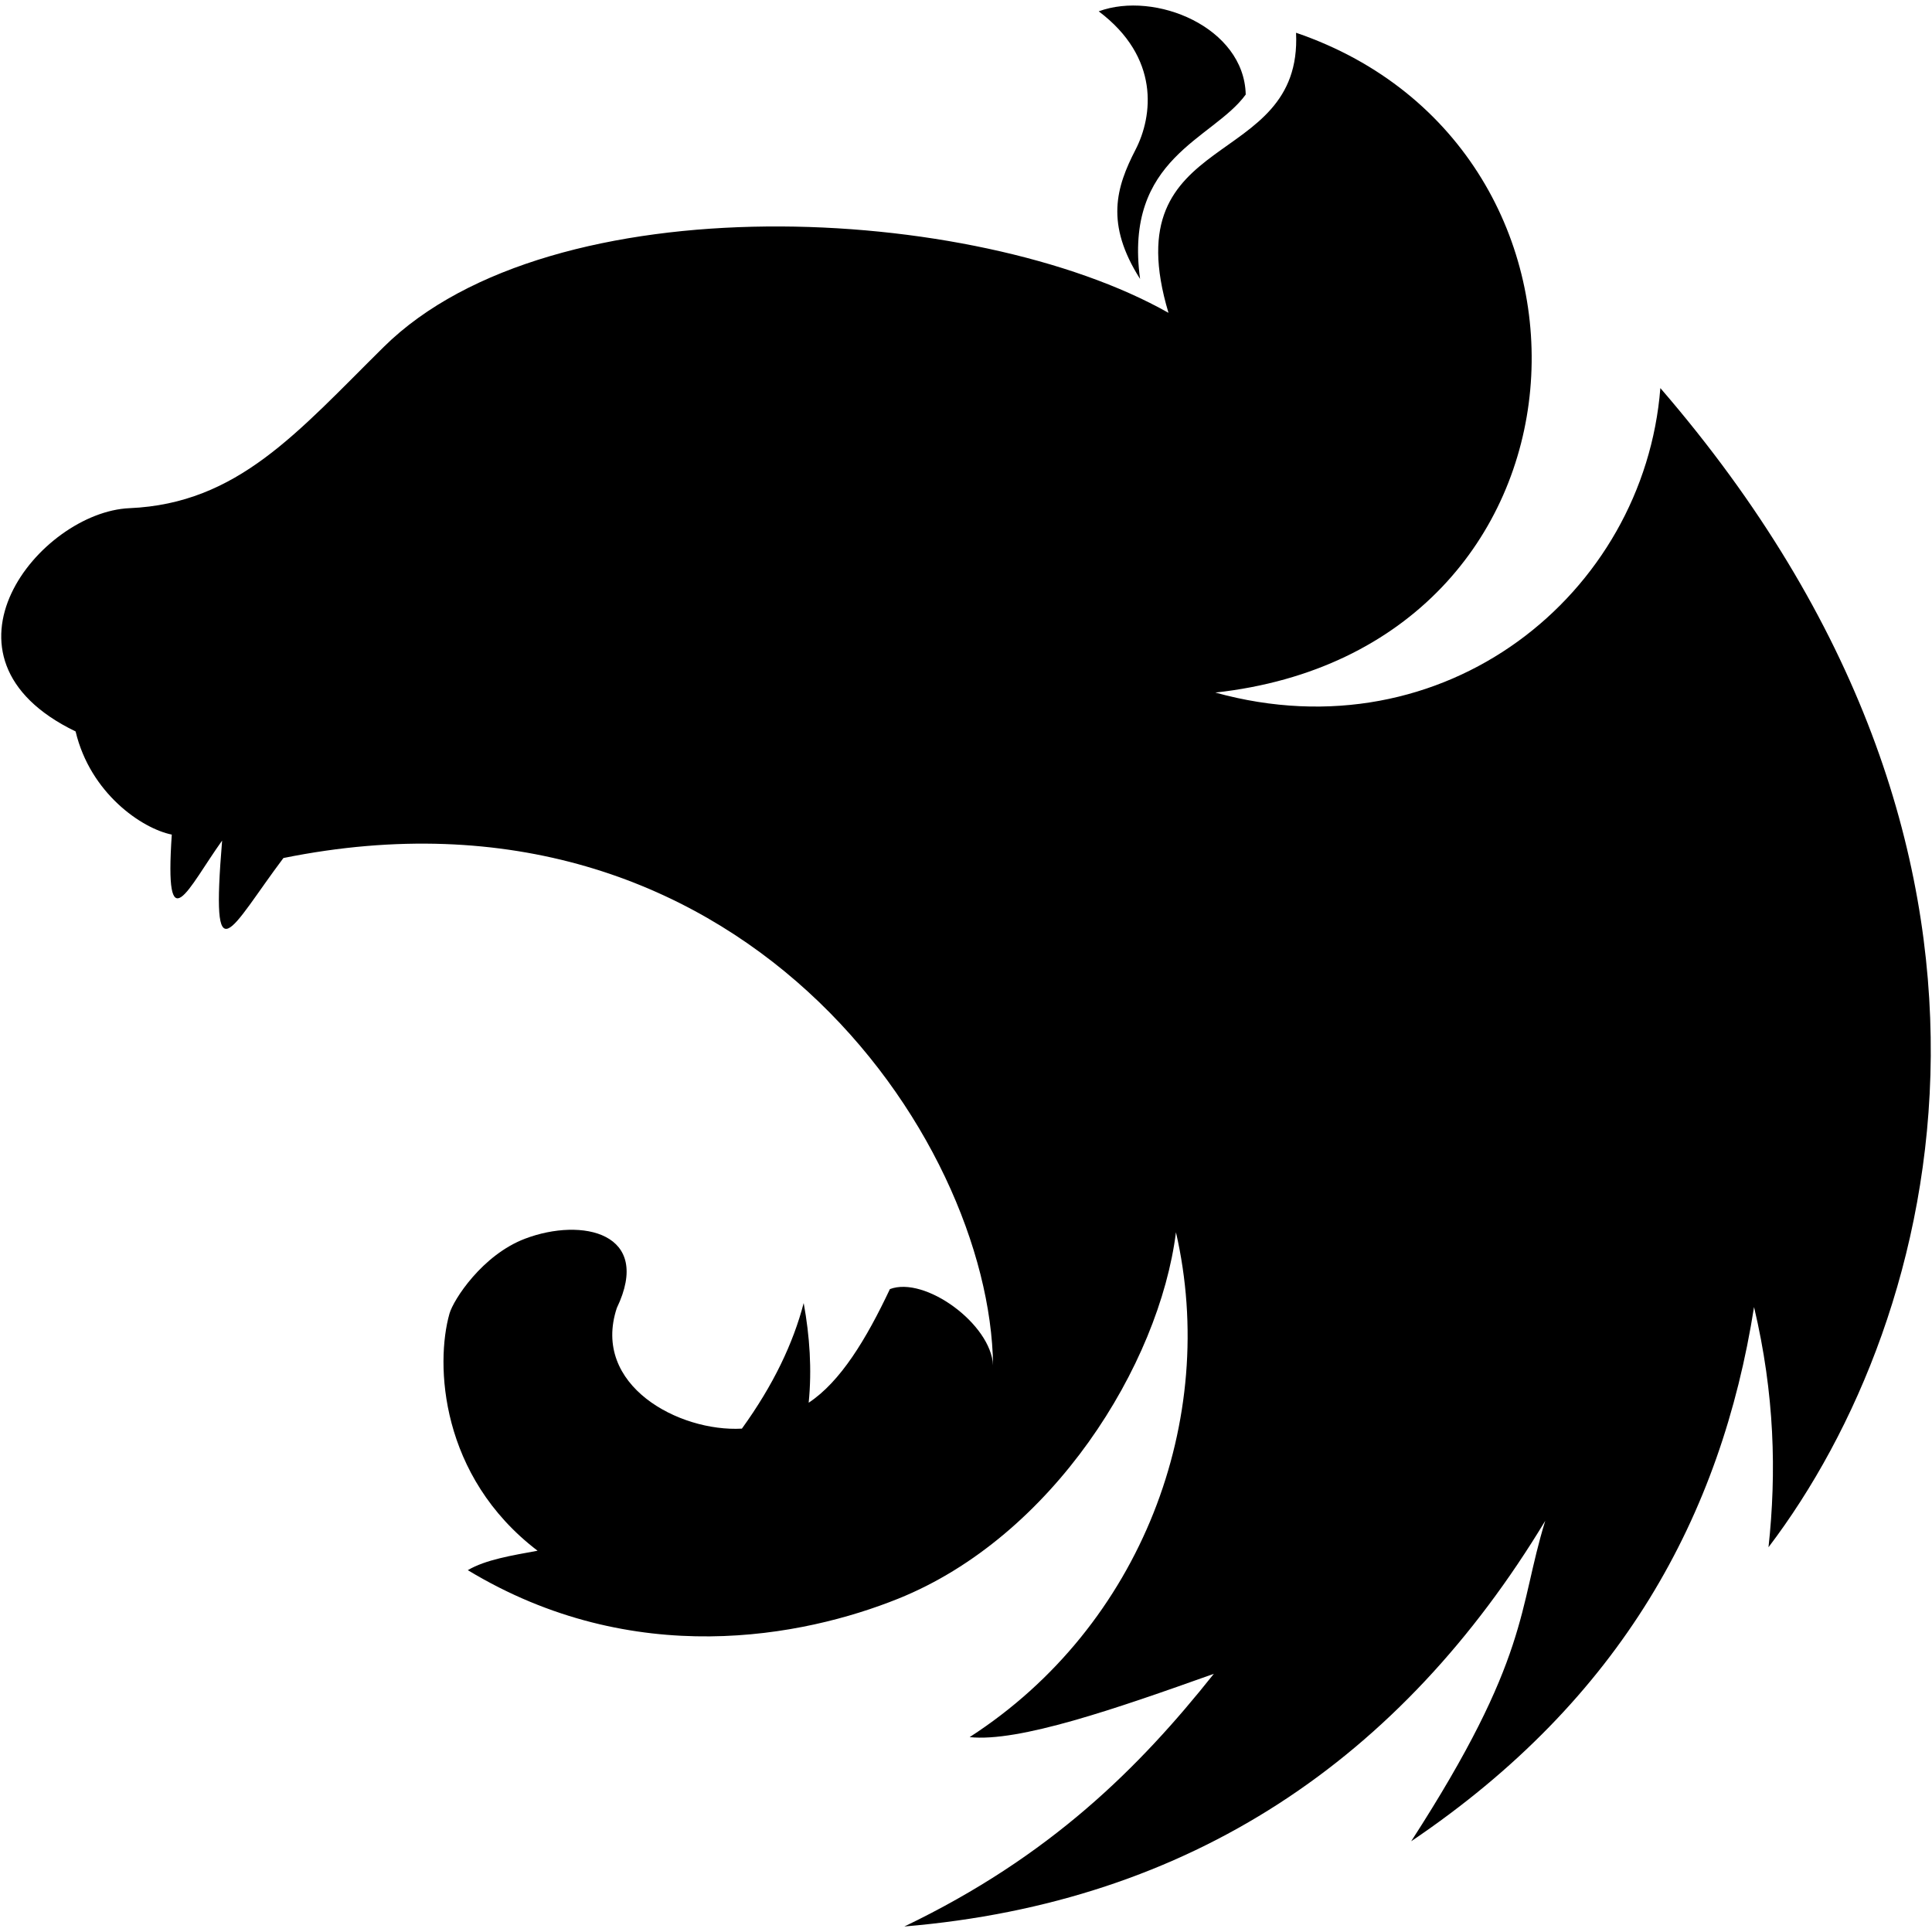
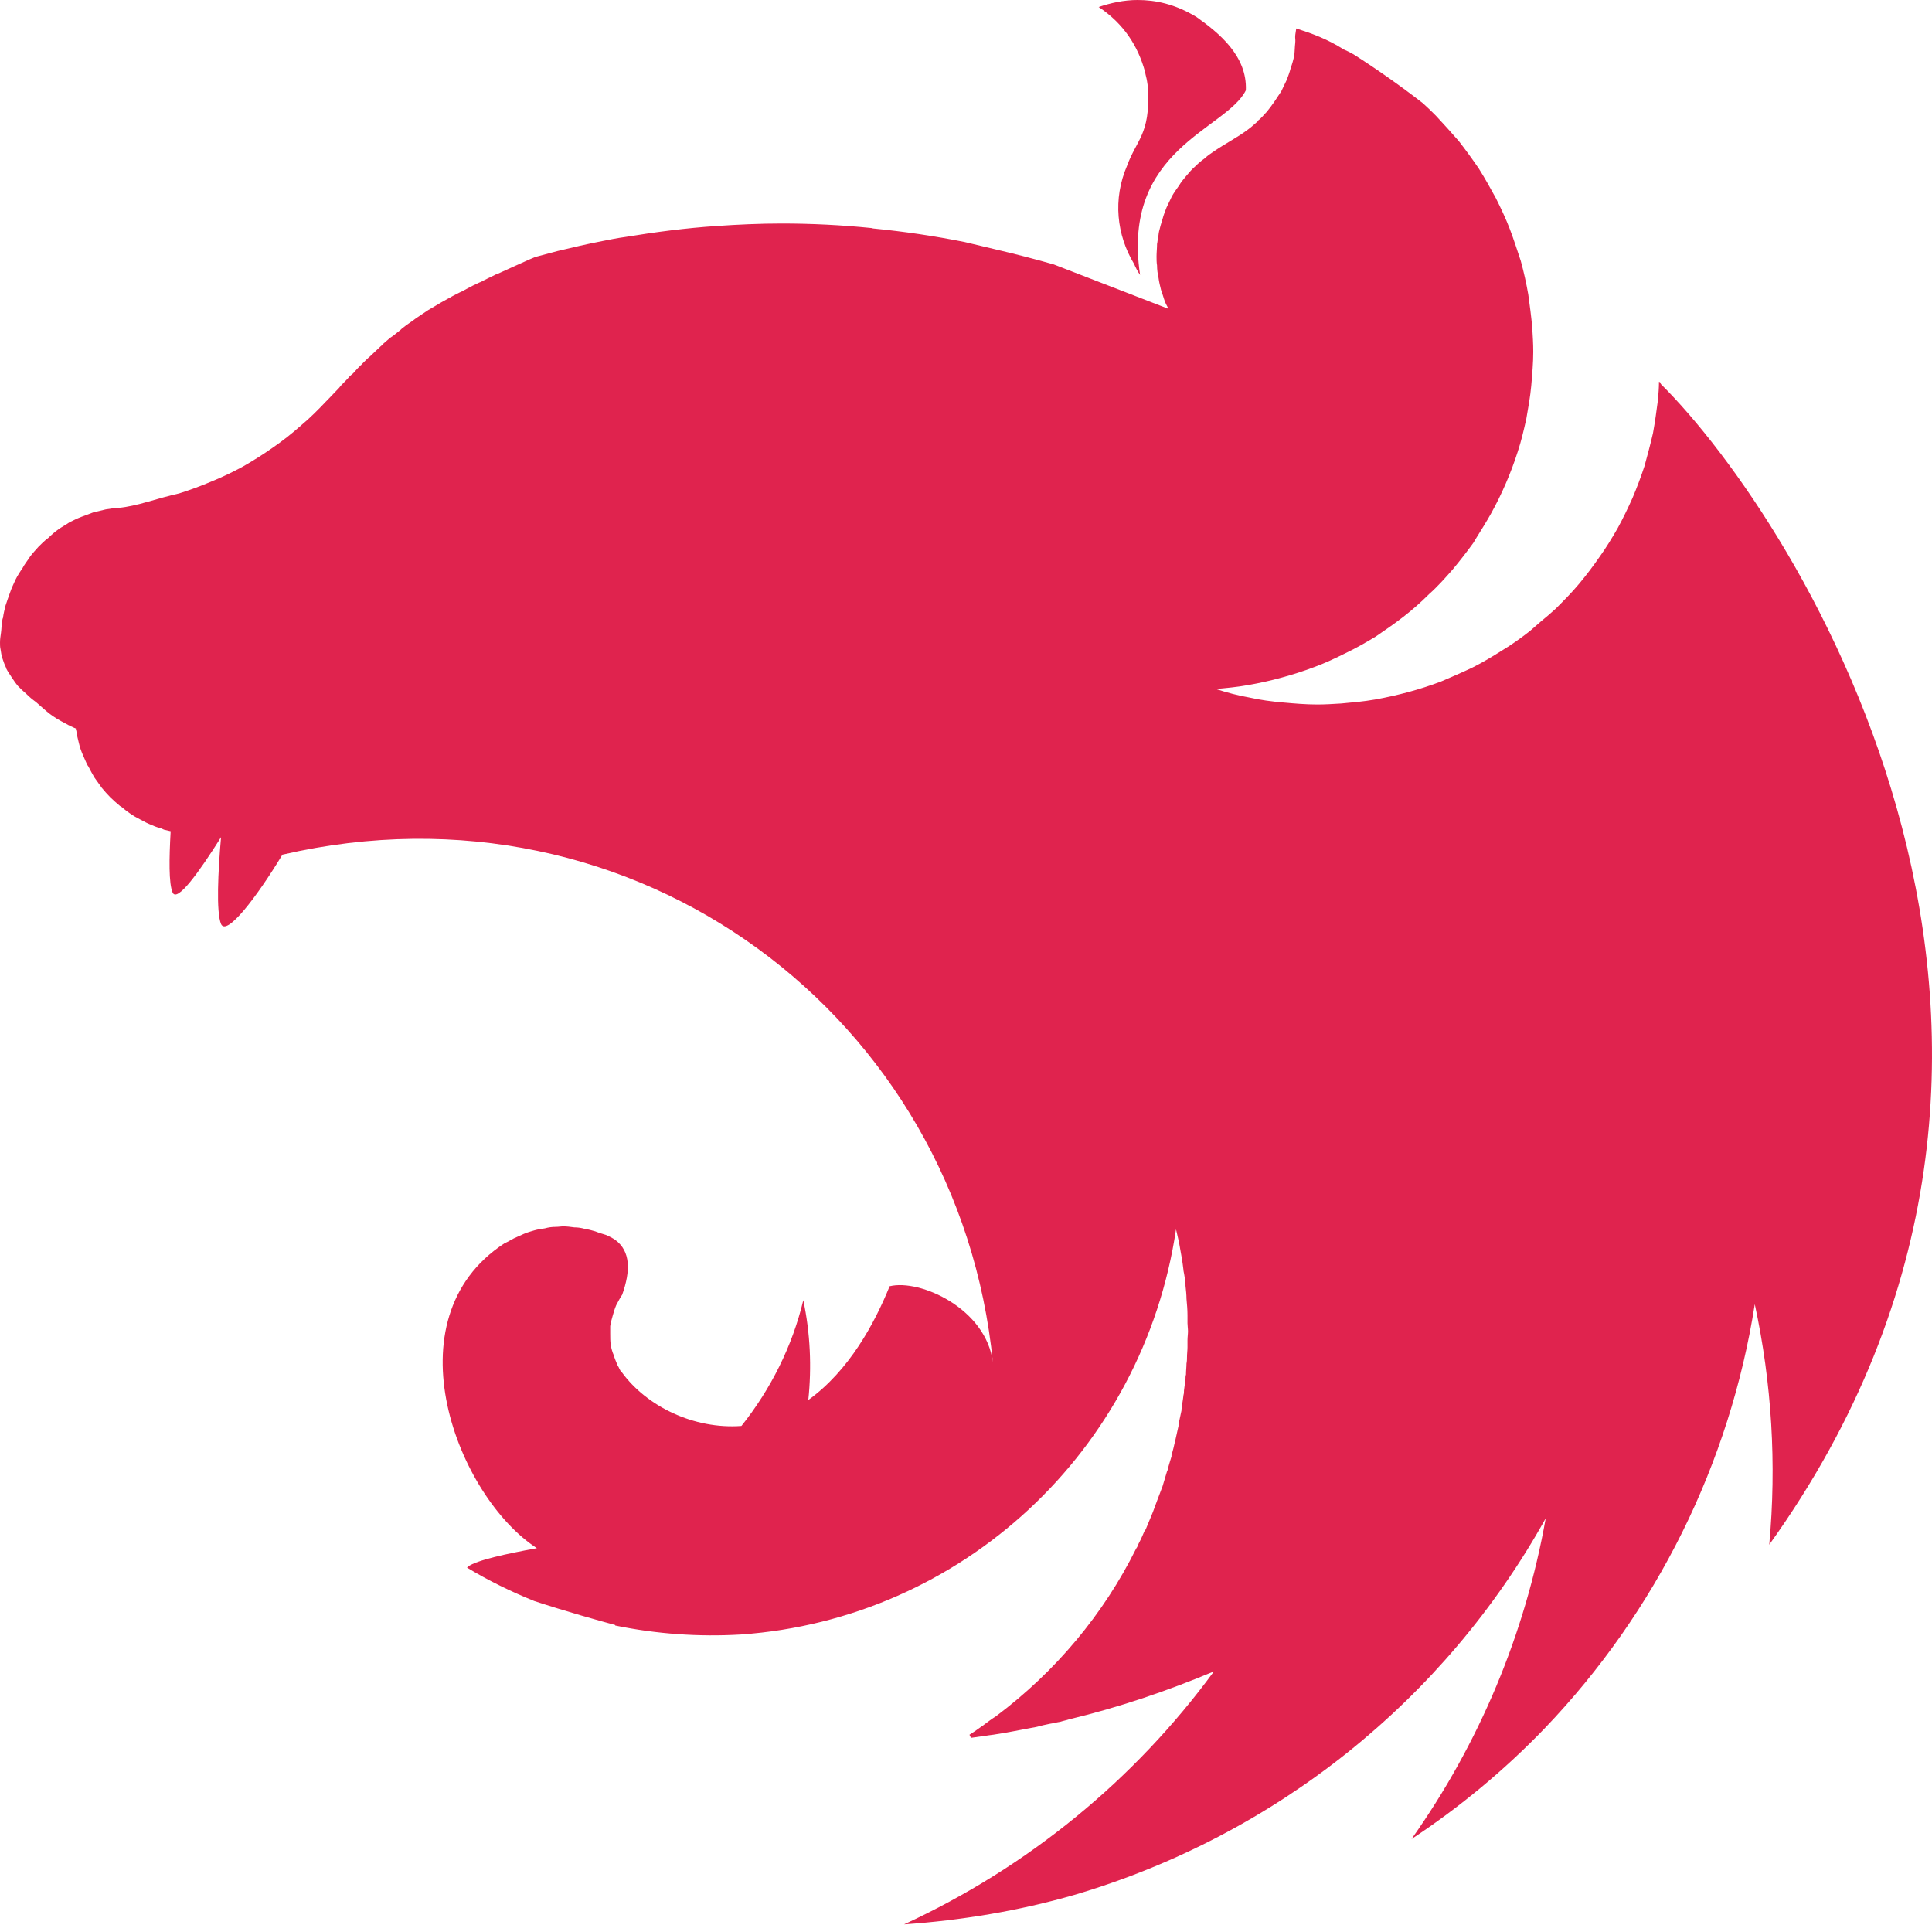
- <svg xmlns="http://www.w3.org/2000/svg" version="1.1" width="512px" height="512px">
-   <path d="m302.132 73.922c-9.305-14.646-6.329-24.304-1.194-34.275 4.597-8.926 6.474-24.437-9.768-36.645 14.955-5.504 38.553 4.228 38.96 22.055-8.678 11.941-32.382 16.685-27.998 48.865zm107.371 329.114c-7.261 23.535-3.95 36.057-35.526 84.92 55.829-37.688 82.169-86.349 90.863-141.577 5.459 23.029 5.974 43.918 3.83 63.657 46.264-60.908 77.963-183.728-28.659-307.19-4.289 54.573-57.068 97.542-117.937 80.693 104.366-11.505 111.055-144.214 21.395-174.858 1.751 36.92-48.622 24.831-33.808 74.222-51.308-29.029-163.408-34.995-207.974 9.046-22.974 22.704-38.656 41.481-67.369 42.722-23.708 1.024-55.013 39.494-14.282 59.169 3.89 16.394 17.562 25.73 25.489 27.338-1.972 29.195 4.239 14.31 13.339 1.585-3.058 36.905 1.981 23.61 16.244 4.622 120.669-24.404 187.311 74.003 188.064 134.445-0.53-10.966-18.061-23.719-27.338-20.206-6.268 13.279-13.098 24.551-21.527 30.111 0.881-8.805 0.28-17.609-1.321-26.414-2.779 10.647-8.012 21.703-16.376 33.281-16.637 0.929-39.923-11.447-33.149-31.96 9.555-19.95-9.186-24.098-24.285-18.387-11.345 4.292-19.011 16.178-20.06 19.874-3.784 13.331-2.539 43.094 23.346 62.83-6.786 1.25-13.753 2.363-18.489 5.15 44.033 26.631 88.977 17.633 114.005 7.584 40.978-16.453 69.241-61.994 73.663-97.125 11.374 49.414-9.003 104.332-54.678 133.785 13.049 1.382 38.593-7.459 64.714-16.773-19.746 24.85-43.349 48.414-82.014 66.958 76.157-6.379 131.863-44.618 169.839-107.503" />
+ <svg xmlns="http://www.w3.org/2000/svg" width="256" height="255" preserveAspectRatio="xMidYMid meet" viewBox="0 0 256 255" style="-ms-transform: rotate(360deg); -webkit-transform: rotate(360deg); transform: rotate(360deg);">
+   <path d="M150.736 0c-1.851 0-3.57.397-5.157.926c3.372 2.247 5.223 5.222 6.148 8.594c.067.463.199.794.265 1.256c.066.397.132.794.132 1.19c.265 5.818-1.52 6.545-2.777 9.983c-1.917 4.43-1.388 9.19.926 13.024c.198.463.463.992.793 1.455c-2.512-16.727 11.438-19.239 14.016-24.462c.198-4.561-3.57-7.603-6.545-9.718C155.694.528 153.116 0 150.736 0zm21.023 3.768c-.264 1.521-.066 1.124-.132 1.918c-.066.529-.066 1.19-.132 1.719c-.132.528-.264 1.057-.463 1.586c-.132.53-.33 1.058-.528 1.587c-.265.529-.463.992-.728 1.52c-.198.265-.33.53-.529.794l-.396.595c-.33.463-.661.926-.992 1.322c-.397.397-.727.86-1.19 1.19v.066c-.397.331-.793.728-1.256 1.058c-1.388 1.058-2.975 1.851-4.43 2.843c-.462.33-.925.595-1.322.992c-.463.33-.86.66-1.256 1.058c-.463.396-.793.793-1.19 1.256c-.33.396-.727.86-.992 1.322c-.33.463-.66.925-.925 1.388c-.265.53-.463.992-.728 1.52c-.198.53-.396.993-.528 1.521c-.199.595-.331 1.124-.463 1.653c-.066.265-.066.595-.132.86c-.067.264-.067.529-.132.793c0 .529-.067 1.124-.067 1.653c0 .397 0 .793.067 1.19c0 .529.066 1.058.198 1.653c.066.529.198 1.057.33 1.586c.199.53.331 1.058.53 1.587c.131.33.33.661.462.926L139.63 35.04a163.425 163.425 0 0 0-7.669-1.984l-4.165-.991c-3.967-.794-8-1.389-12.032-1.785c-.132 0-.199-.067-.33-.067a118.206 118.206 0 0 0-11.835-.595c-2.909 0-5.818.132-8.66.33c-4.034.265-8.066.794-12.1 1.455c-.991.133-1.983.331-2.974.53c-2.05.396-4.033.859-5.95 1.322l-2.976.793c-.991.397-1.917.86-2.842 1.256l-2.182.992c-.132.066-.265.066-.33.132c-.662.33-1.257.595-1.852.925a3.22 3.22 0 0 0-.463.199c-.727.33-1.454.727-2.049 1.058c-.463.198-.926.462-1.322.66a5.96 5.96 0 0 1-.595.331c-.595.33-1.19.661-1.72.992c-.594.33-1.123.661-1.586.992c-.463.33-.925.595-1.322.925c-.066.066-.132.066-.199.132c-.396.265-.859.595-1.256.926l-.132.132l-.991.793c-.133.067-.265.199-.397.265c-.33.264-.661.595-.992.86c-.066.131-.198.198-.264.264c-.397.397-.794.727-1.19 1.124c-.067 0-.067.066-.132.132c-.397.33-.794.727-1.19 1.124c-.067.066-.067.132-.133.132c-.33.33-.66.661-.991 1.058c-.132.132-.33.264-.463.396c-.33.397-.727.794-1.124 1.19c-.066.133-.198.199-.265.331c-.528.529-.991 1.058-1.52 1.587l-.198.198c-1.058 1.124-2.182 2.248-3.372 3.24a37.581 37.581 0 0 1-3.703 2.909a49.985 49.985 0 0 1-3.966 2.512a40.292 40.292 0 0 1-4.165 1.983a47.626 47.626 0 0 1-4.298 1.587c-2.776.595-5.62 1.719-8.065 1.917c-.53 0-1.124.132-1.653.198c-.595.133-1.124.265-1.653.397l-1.587.595c-.529.198-1.057.463-1.586.727c-.463.33-.992.595-1.455.926c-.463.33-.925.727-1.322 1.124c-.463.33-.926.793-1.322 1.19c-.397.463-.794.86-1.124 1.322c-.33.529-.727.992-.992 1.52c-.33.464-.661.992-.926 1.521c-.264.595-.528 1.124-.727 1.72a50.953 50.953 0 0 0-.595 1.718c-.132.529-.264 1.058-.33 1.587c0 .066-.067.132-.067.198c-.132.595-.132 1.389-.198 1.785c-.066.463-.132.86-.132 1.322c0 .265 0 .595.066.86c.066.463.132.86.265 1.256c.132.397.264.793.463 1.19v.066c.198.397.462.794.727 1.19c.264.397.529.794.86 1.19c.33.33.726.728 1.123 1.058c.397.397.794.727 1.256 1.058c1.587 1.388 1.984 1.851 4.033 2.909c.33.198.661.33 1.058.529c.066 0 .132.066.198.066c0 .132 0 .198.067.33c.066.53.198 1.058.33 1.587c.132.595.33 1.124.529 1.587c.198.397.33.793.529 1.19c.066.132.132.265.198.33c.265.53.53.992.794 1.455l.991 1.388c.33.397.727.86 1.124 1.257c.397.396.794.727 1.256 1.123c0 0 .067.067.132.067c.397.33.794.66 1.19.925c.463.33.926.595 1.455.86c.463.264.992.529 1.52.727c.397.198.86.33 1.323.463c.066.066.132.066.264.132c.265.066.595.132.86.198c-.199 3.57-.265 6.942.264 8.132c.595 1.322 3.504-2.71 6.413-7.338c-.396 4.561-.66 9.916 0 11.503c.727 1.653 4.694-3.504 8.132-9.19c46.874-10.842 89.648 21.553 94.144 67.303c-.86-7.14-9.652-11.107-13.685-10.115c-1.984 4.892-5.355 11.173-10.776 15.073c.462-4.363.264-8.859-.662-13.222c-1.454 6.082-4.297 11.768-8.198 16.66c-6.28.463-12.56-2.578-15.867-7.14c-.264-.198-.33-.595-.528-.86c-.199-.462-.397-.925-.53-1.388a5.488 5.488 0 0 1-.396-1.388c-.066-.463-.066-.926-.066-1.455v-.991c.066-.463.198-.926.33-1.389c.132-.462.265-.925.463-1.388c.265-.463.463-.926.793-1.388c1.124-3.174 1.124-5.752-.925-7.273a7.53 7.53 0 0 0-1.256-.66c-.265-.067-.595-.2-.86-.265c-.198-.067-.33-.133-.529-.199c-.462-.132-.925-.264-1.388-.33a5.037 5.037 0 0 0-1.388-.199c-.463-.066-.992-.132-1.455-.132c-.33 0-.66.066-.992.066c-.528 0-.991.067-1.454.199c-.463.066-.926.132-1.388.264c-.463.132-.926.265-1.389.463c-.462.198-.86.397-1.322.595c-.397.198-.793.463-1.256.661c-15.404 10.05-6.215 33.585 4.297 40.395c-3.967.727-8 1.587-9.123 2.446l-.132.132c2.842 1.72 5.817 3.174 8.925 4.43c4.231 1.388 8.727 2.644 10.71 3.173v.066a63.96 63.96 0 0 0 16.66 1.19c29.288-2.05 53.287-24.329 57.65-53.683c.132.595.265 1.124.397 1.719c.198 1.19.463 2.446.595 3.702v.067c.132.595.198 1.19.265 1.719v.264c.066.595.132 1.19.132 1.719c.066.727.132 1.454.132 2.182v1.057c0 .331.066.728.066 1.058c0 .397-.066.794-.066 1.19v.926c0 .463-.066.86-.066 1.322c0 .265 0 .529-.067.86c0 .462-.066.925-.066 1.454c-.066.198-.066.397-.066.595c-.066.529-.132.992-.199 1.52c0 .199 0 .397-.066.596c-.066.66-.198 1.256-.264 1.917v.132c-.132.595-.265 1.257-.397 1.852v.198l-.397 1.785c0 .066-.066.198-.066.264c-.132.595-.264 1.19-.463 1.786v.198c-.198.661-.396 1.256-.528 1.851c-.067.066-.067.132-.067.132l-.595 1.983c-.264.662-.462 1.257-.727 1.918c-.264.66-.463 1.322-.727 1.917c-.265.661-.53 1.256-.793 1.917h-.067c-.264.595-.529 1.256-.86 1.851a3.22 3.22 0 0 1-.198.463c-.066.067-.066.132-.132.199c-4.297 8.66-10.644 16.263-18.577 22.213c-.53.33-1.058.728-1.587 1.124c-.132.132-.33.199-.463.33c-.463.331-.925.662-1.454.992l.198.397h.066l2.777-.397h.066c1.72-.264 3.438-.595 5.157-.925c.463-.066.992-.198 1.454-.33c.331-.067.595-.133.926-.199c.463-.066.926-.198 1.388-.265c.397-.132.794-.198 1.19-.33c6.612-1.587 13.025-3.769 19.173-6.347c-10.512 14.346-24.594 25.916-41.056 33.519c7.603-.529 15.206-1.785 22.545-3.9c26.643-7.868 49.055-25.784 62.476-49.915a105.527 105.527 0 0 1-17.785 42.51a104.082 104.082 0 0 0 17.652-14.677c14.81-15.47 24.528-35.106 27.834-56.196a105.277 105.277 0 0 1 1.917 31.867c47.733-66.576 3.967-135.597-14.346-153.778c-.067-.132-.132-.198-.132-.33c-.067.066-.067.066-.067.132c0-.067 0-.067-.066-.132c0 .793-.066 1.586-.132 2.38c-.198 1.52-.397 2.975-.661 4.43c-.33 1.454-.727 2.908-1.124 4.363a54.989 54.989 0 0 1-1.587 4.23c-.595 1.323-1.256 2.711-1.983 4.034c-.727 1.256-1.52 2.578-2.38 3.768a50.509 50.509 0 0 1-2.71 3.57c-.993 1.19-2.05 2.248-3.108 3.306a42.608 42.608 0 0 1-1.917 1.652c-.53.463-.992.86-1.521 1.323c-1.19.925-2.38 1.785-3.702 2.578c-1.256.793-2.579 1.587-3.9 2.248c-1.39.661-2.778 1.256-4.166 1.851a46.553 46.553 0 0 1-4.297 1.388a53.252 53.252 0 0 1-4.43.992c-1.52.265-3.04.397-4.495.529c-1.058.066-2.116.132-3.174.132c-1.52 0-3.041-.132-4.495-.264c-1.521-.133-3.042-.331-4.496-.662c-1.52-.264-2.975-.66-4.43-1.123h-.066c1.455-.133 2.91-.265 4.364-.53a47.921 47.921 0 0 0 4.43-.991a46.546 46.546 0 0 0 4.296-1.388c1.455-.53 2.843-1.19 4.166-1.852c1.388-.66 2.644-1.388 3.966-2.181c1.256-.86 2.513-1.72 3.703-2.645a36.15 36.15 0 0 0 3.371-2.975c1.124-.992 2.116-2.115 3.108-3.24a65.335 65.335 0 0 0 2.776-3.57c.132-.198.265-.462.397-.66c.661-1.058 1.322-2.116 1.917-3.174a45.566 45.566 0 0 0 1.984-4.033a46.326 46.326 0 0 0 1.586-4.23c.463-1.39.794-2.844 1.124-4.298c.265-1.52.53-2.975.661-4.43c.132-1.52.265-3.04.265-4.495c0-1.058-.066-2.116-.132-3.174c-.132-1.52-.33-2.975-.53-4.43a47.926 47.926 0 0 0-.99-4.429c-.464-1.388-.926-2.843-1.455-4.231c-.53-1.388-1.19-2.777-1.851-4.099c-.728-1.322-1.455-2.645-2.248-3.9a72.995 72.995 0 0 0-2.645-3.637a139.879 139.879 0 0 0-3.041-3.372a41.356 41.356 0 0 0-1.719-1.652a121.727 121.727 0 0 0-9.19-6.48a12.31 12.31 0 0 0-1.322-.66c-2.181-1.389-4.23-2.116-6.28-2.777z" fill="#E0234E" />
+   <rect x="0" y="0" width="256" height="255" fill="rgba(0, 0, 0, 0)" />
</svg>
